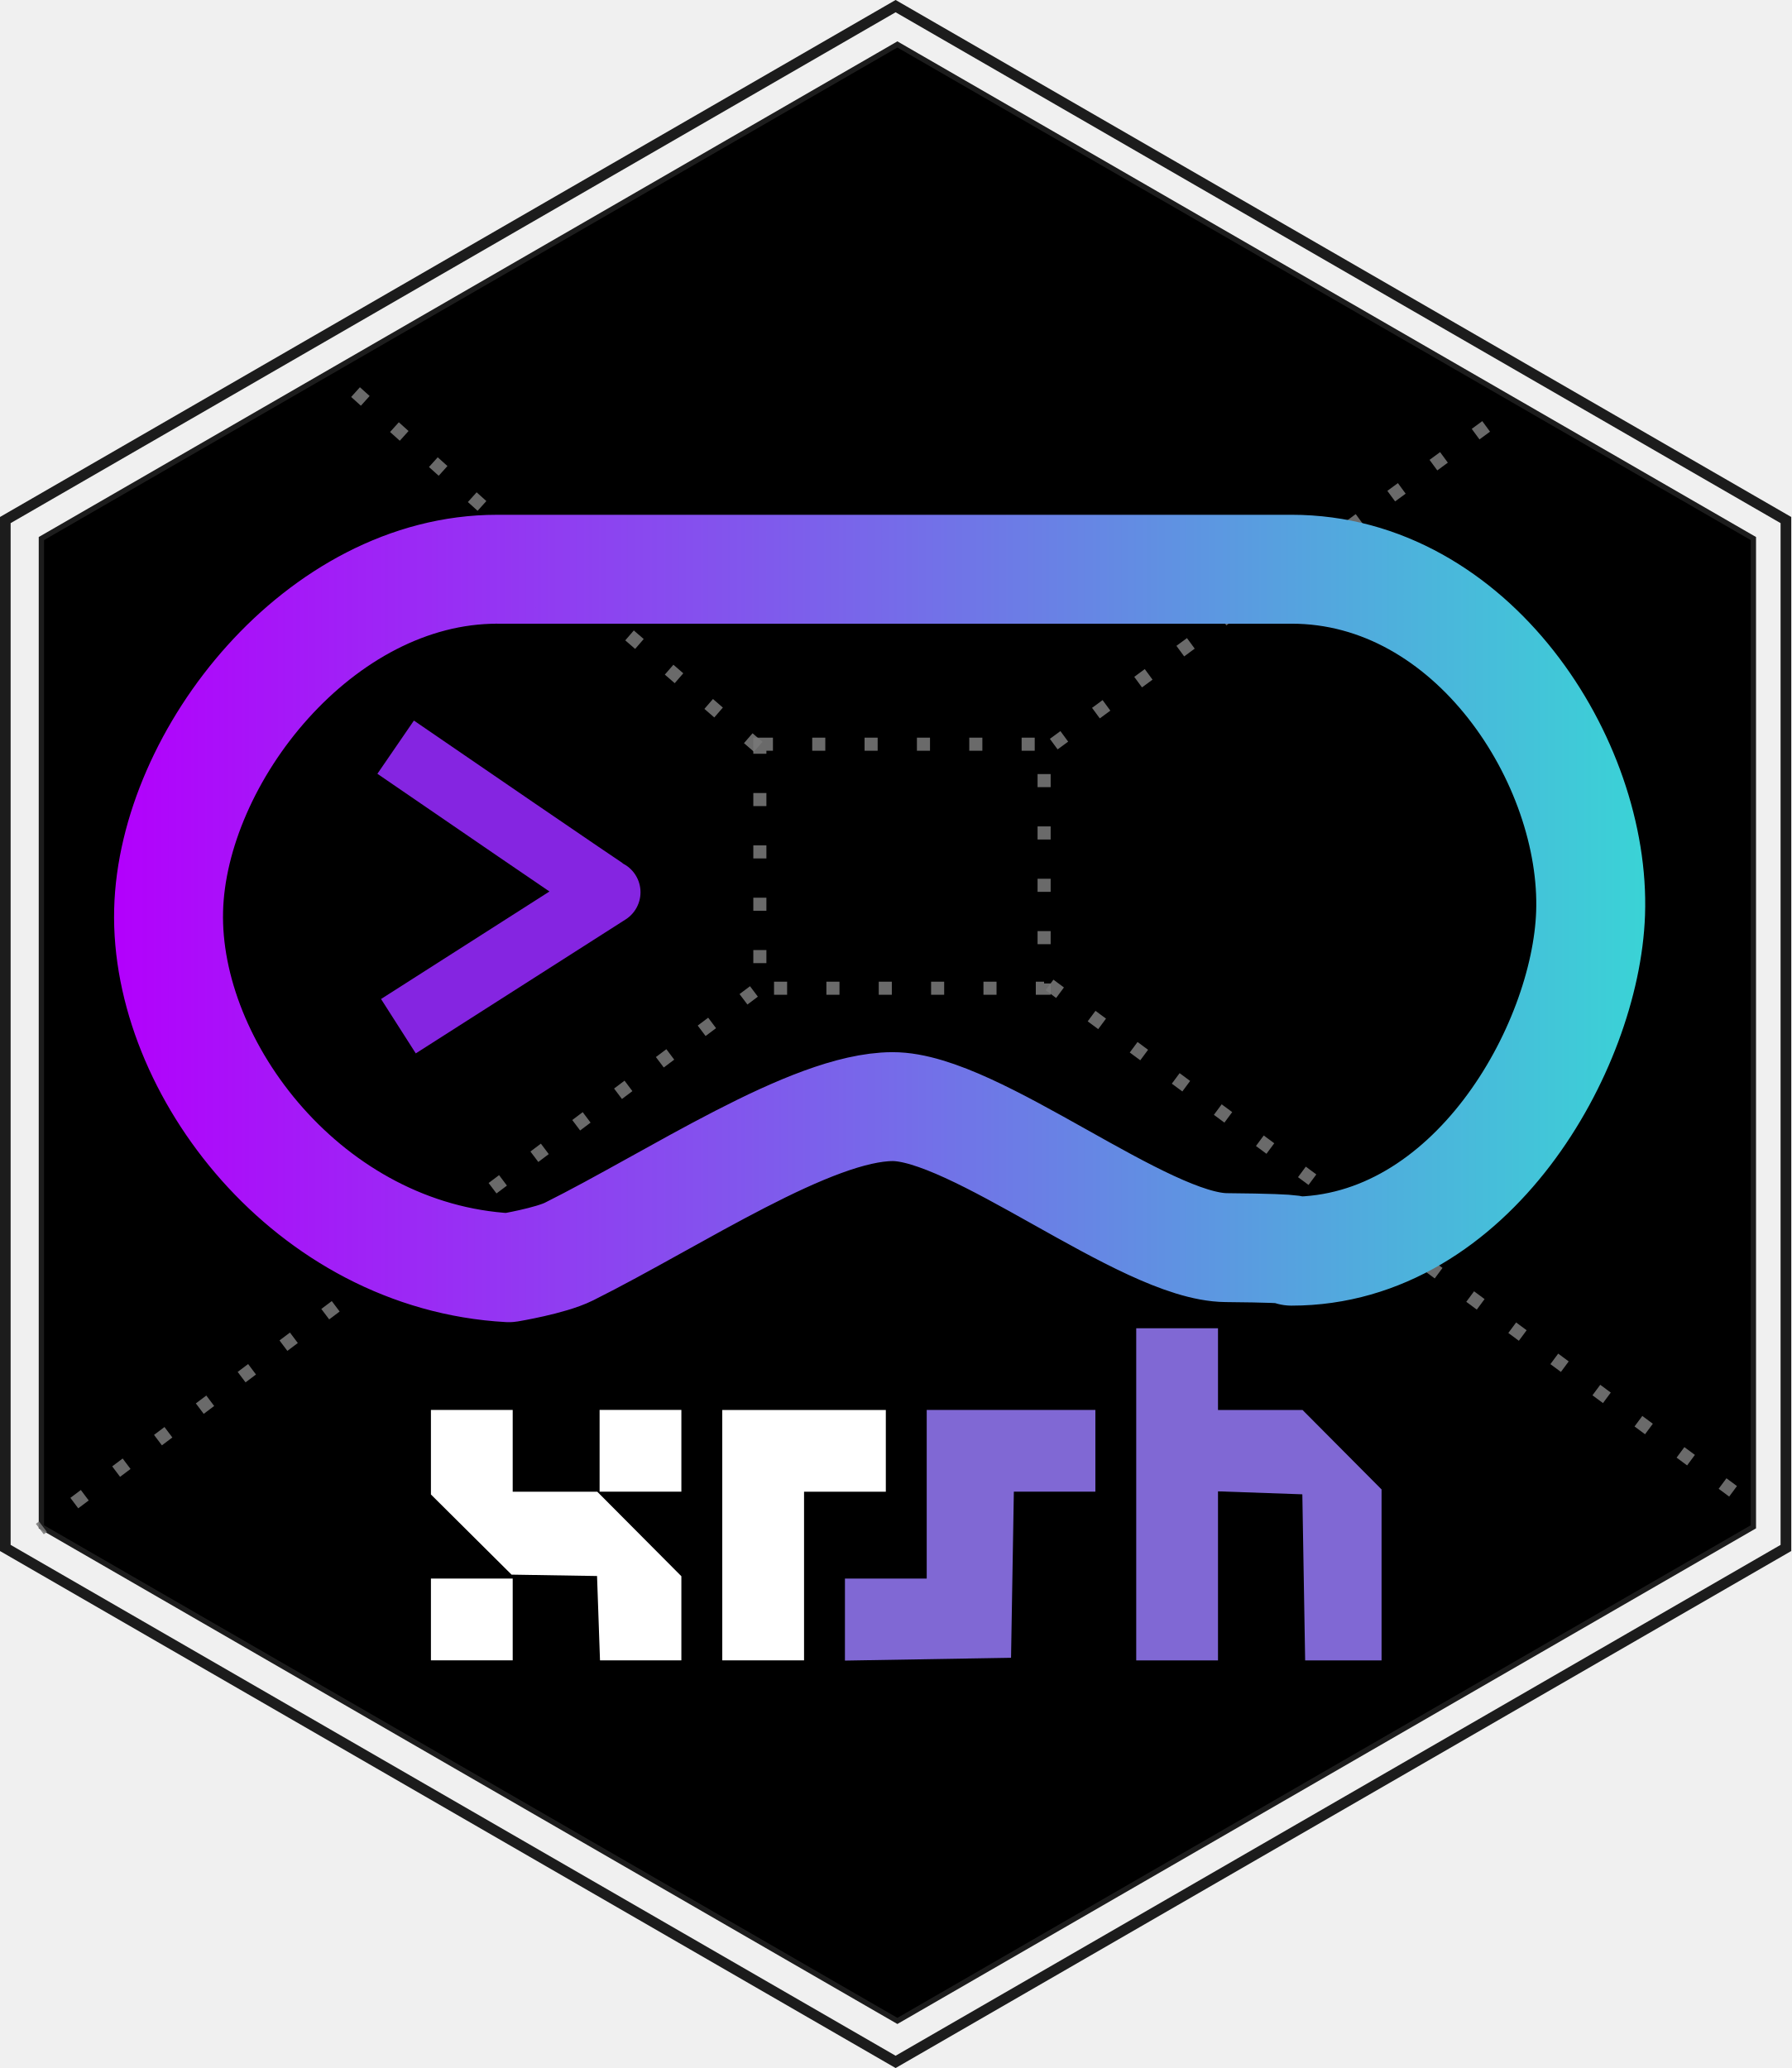
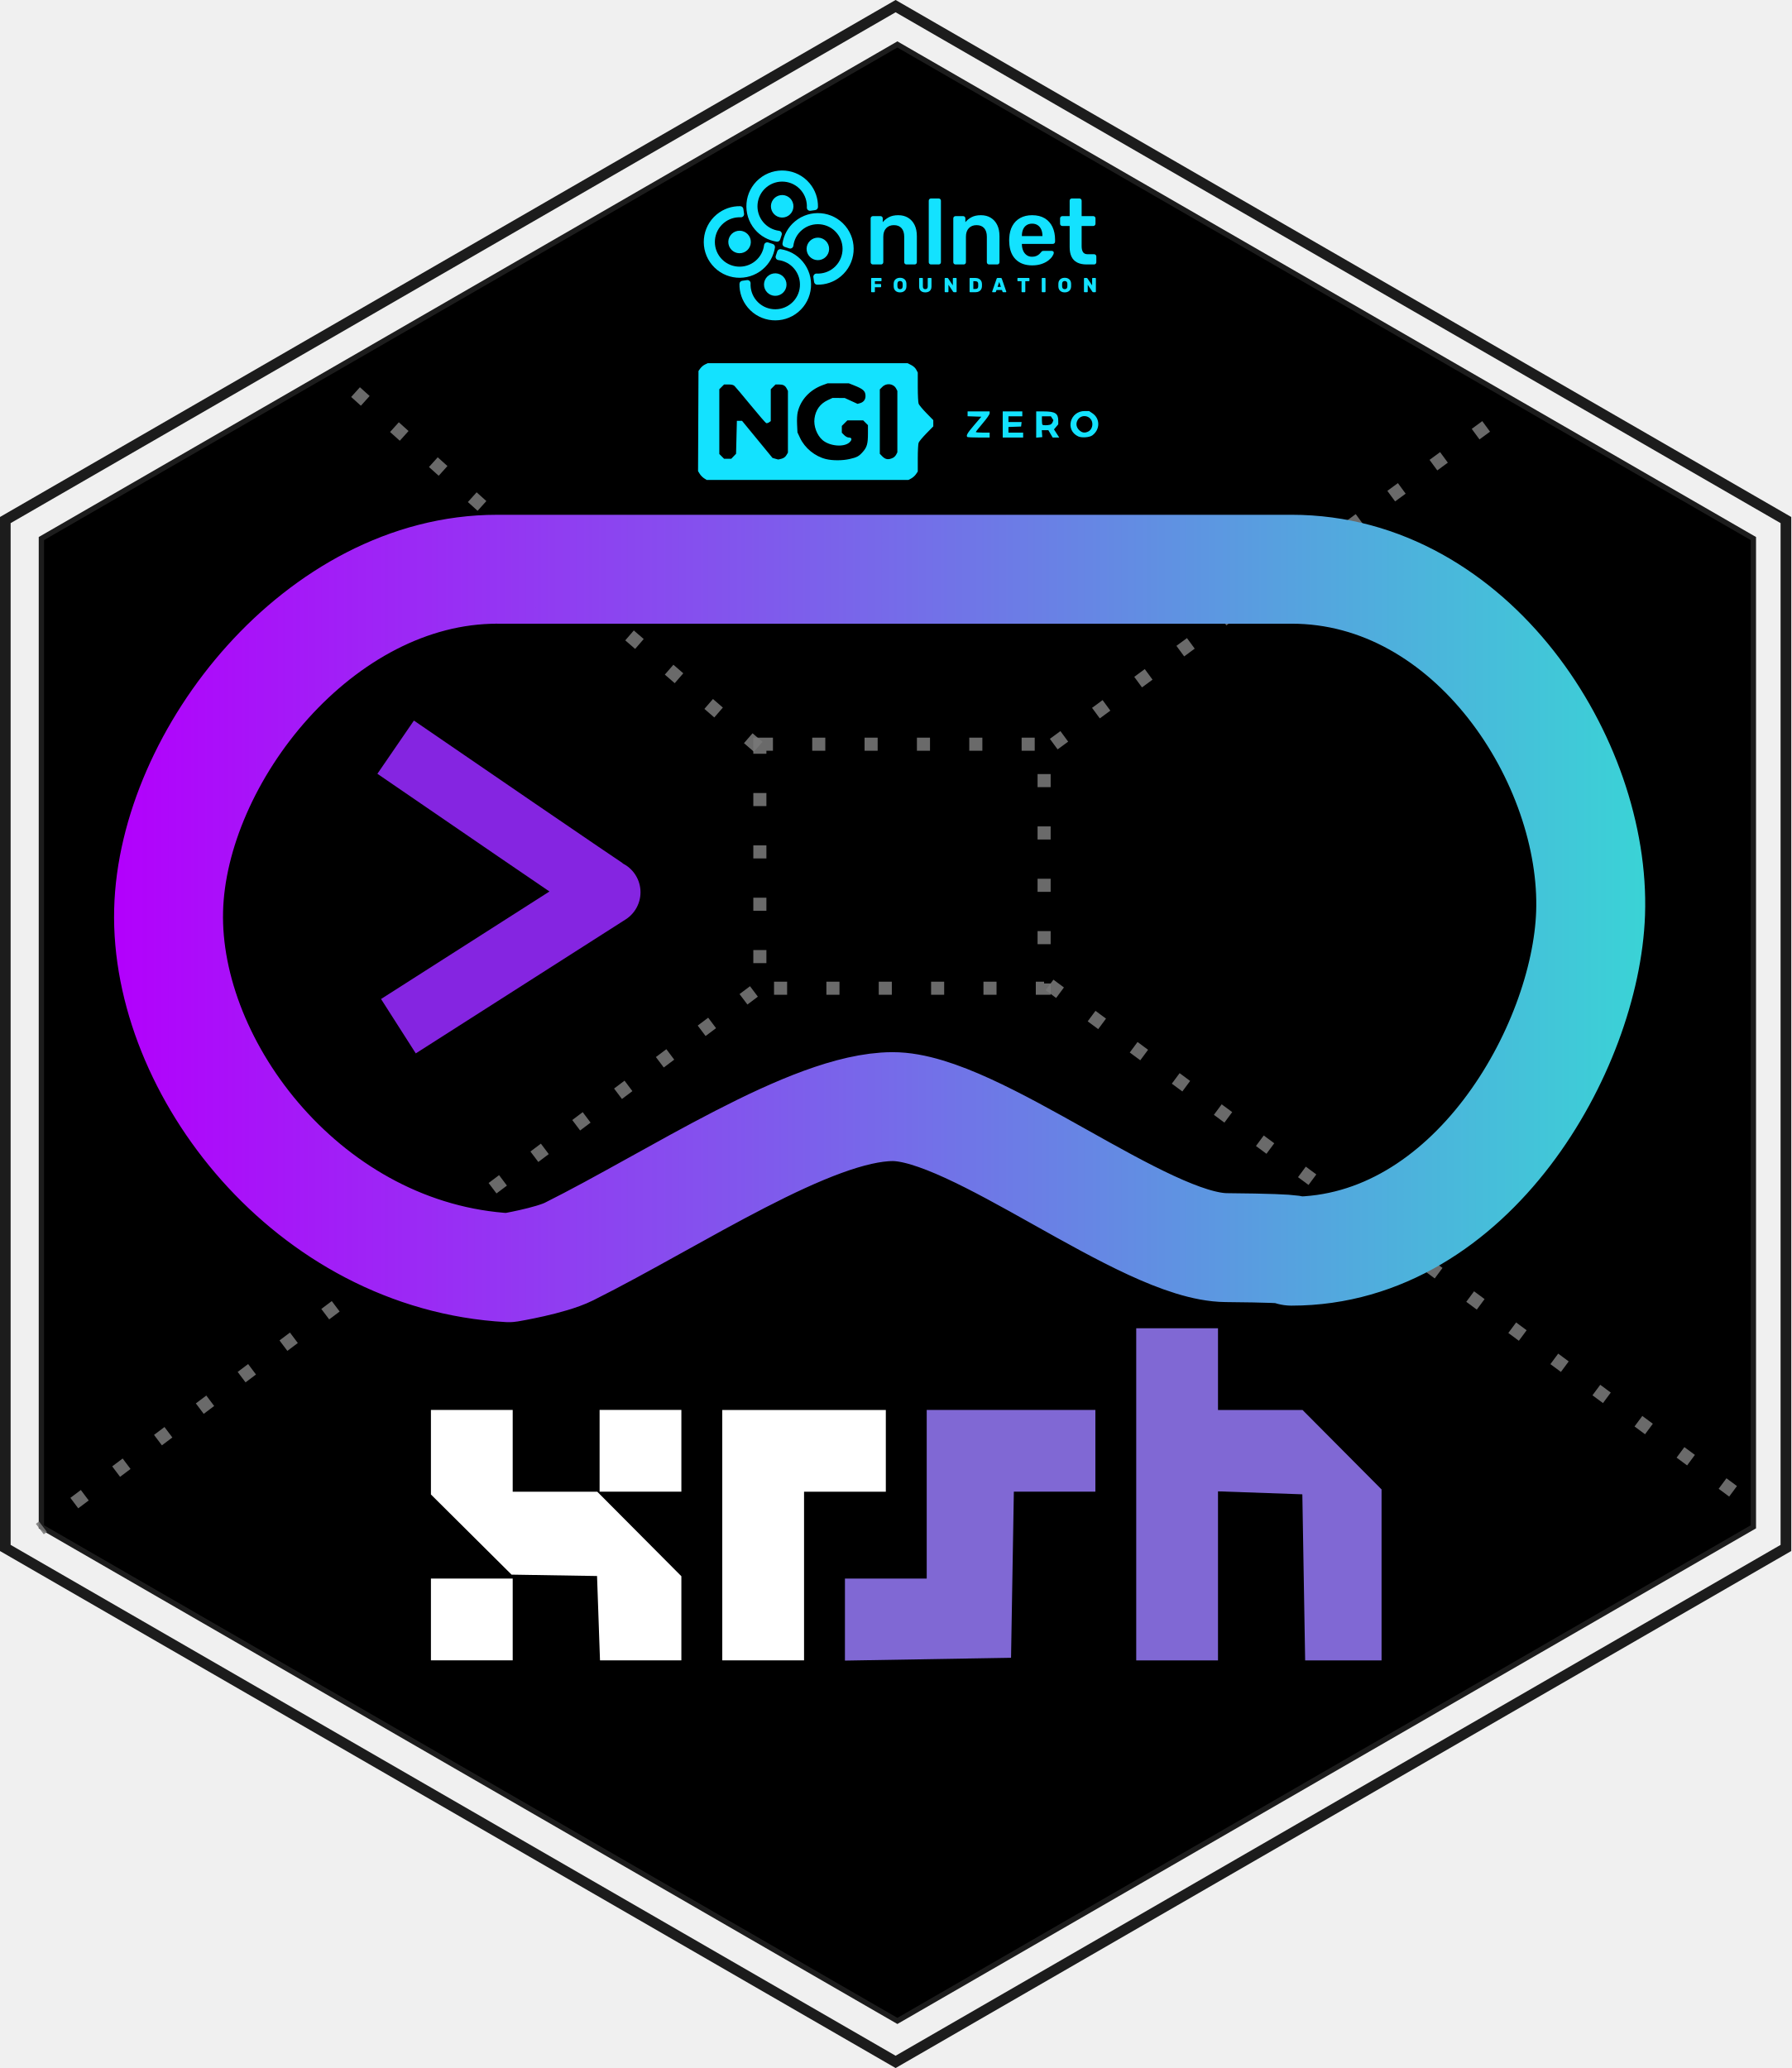
<svg xmlns="http://www.w3.org/2000/svg" width="140.28mm" height="161.98mm" version="1.1" viewBox="0 0 140.28 161.98" xml:space="preserve">
  <defs>
    <linearGradient id="linearGradient9" x1="37.171" x2="157.08" y1="102.79" y2="102.79" gradientUnits="userSpaceOnUse">
      <stop stop-color="#b400fe" stop-opacity=".993" offset="0" />
      <stop stop-color="#3ad3d6" offset="1" />
    </linearGradient>
  </defs>
  <g transform="translate(-28.237 -30.854)">
    <path d="m168.1 152.1-69.724 40.255-69.724-40.255 1e-6 -80.511 69.724-40.255 69.724 40.255z" fill="none" stroke="#000" stroke-linecap="square" stroke-opacity=".879" stroke-width=".834" />
    <path transform="matrix(.99808 0 0 .99808 -.99626 1.2708)" d="m166.66 149.34-66.957 38.657-66.957-38.657v-77.315l66.957-38.657 66.957 38.657z" stroke="#000" stroke-linecap="square" stroke-opacity=".879" stroke-width=".834" />
    <g fill="none">
      <path d="m59.222 89.378c16.333 11.203 16.648 11.364 16.648 11.364l-16.432 10.491" stroke="#972bff" stroke-linejoin="round" stroke-opacity=".879" stroke-width="5.055" />
      <g stroke="#797979" stroke-dasharray="1.025, 3.075" stroke-opacity=".879" stroke-width="1.025">
        <rect x="87.745" y="89.145" width="22.261" height="19.113" style="paint-order:normal" />
        <path d="m110.76 89.138 36.043-26.487" style="paint-order:normal" />
        <path d="m87.611 89.347-17.743-15.367-14.911-13.425" style="paint-order:normal" />
        <path d="m110.43 108 54.316 40.246" style="paint-order:normal" />
        <path d="m87.281 108.51-55.925 42.11" style="paint-order:normal" />
      </g>
      <path d="m67.162 75.44h62.224c14.168 0 23.835 15.101 23.417 26.957-0.371 10.536-9.317 26.458-23.417 26.458 0 0 1.655-0.22-5.115-0.279-6.453-0.056-19.691-11.073-26.145-11.044-6.374 0.029-16.991 7.186-25.326 11.351-1.455 0.727-4.712 1.267-4.712 1.267-15.635-0.862-26.958-15.593-26.646-27.994 0.303-12.061 11.822-26.715 25.719-26.715z" stroke="url(#linearGradient9)" stroke-linejoin="round" stroke-width="8.531" />
    </g>
    <g stroke-width="1.513">
      <path d="m75.194 144.49v-3.202h6.404v6.404h-6.404z" fill="#fff" />
      <path d="m117.22 147.9v-13.009h6.404v6.404h6.623l6.186 6.222v13.392h-5.984l-0.11-6.505-0.11-6.505-6.605-0.232v13.242h-6.404z" fill="#8068d4" />
      <path d="m94.408 157.71v-3.212h6.404v-13.209h13.209v6.404h-6.385l-0.11 6.505-0.11 6.505-13.009 0.22z" fill="#8068d4" />
    </g>
    <g fill="#fff" stroke-width="1.513">
      <path d="m84.801 151.1v-9.807h12.809v6.404h-6.404v13.209h-6.404z" />
      <path d="m75.11 157.6-0.116-3.302-6.694-0.108-6.315-6.278v-6.623h6.404v6.405h6.622l6.587 6.621v6.588h-6.372z" />
      <path d="m61.985 157.7v-3.202h6.404v6.405h-6.404z" />
    </g>
+     <path d="m83.374 68.316c-0.113-0.072-0.265-0.228-0.337-0.345l-0.132-0.213 0.017-3.924 0.017-3.924 0.143-0.2c0.078-0.11 0.241-0.247 0.361-0.304l0.219-0.104h15.655l0.281 0.144c0.174 0.089 0.325 0.228 0.397 0.367l0.117 0.223v1.132c0 0.648 0.029 1.209 0.068 1.312 0.038 0.099 0.311 0.428 0.608 0.731l0.539 0.551v0.488l-0.541 0.553c-0.298 0.304-0.571 0.632-0.608 0.728-0.037 0.096-0.066 0.644-0.066 1.216v1.042l-0.144 0.211c-0.079 0.116-0.244 0.264-0.367 0.329l-0.223 0.118-15.799-2e-3zm11.385-1.505c0.593-0.134 0.743-0.214 1.049-0.562 0.326-0.37 0.402-0.644 0.402-1.441v-0.653l-0.374-0.374h-1.238l-0.217 0.217-0.217 0.217v0.534l0.187 0.187c0.111 0.111 0.255 0.187 0.354 0.187 0.259 0 0.282 0.181 0.05 0.389-0.434 0.388-1.536 0.292-2.096-0.183-0.445-0.378-0.717-1.102-0.635-1.699 0.092-0.674 0.445-1.159 1.053-1.441l0.352-0.164 0.959 7.75e-4 1.007 0.461 0.2-0.056c0.266-0.075 0.424-0.279 0.424-0.549 0-0.4-0.17-0.556-0.932-0.856l-0.379-0.149-1.663 3e-3 -0.379 0.139c-1.011 0.372-1.728 1.147-1.955 2.113-0.05 0.212-0.069 0.581-0.051 0.967l0.03 0.623 0.2 0.427c0.377 0.806 1.17 1.454 2.036 1.664 0.511 0.124 1.279 0.123 1.833-0.002zm-5.308-0.028c0.163-0.045 0.284-0.134 0.368-0.271l0.124-0.204 2.38e-4 -2.417 2.38e-4 -2.417-0.097-0.187c-0.123-0.238-0.276-0.319-0.608-0.319h-0.265l-0.374 0.374v2.497l-0.135 0.095c-0.074 0.052-0.175 0.079-0.225 0.06-0.049-0.019-0.597-0.653-1.218-1.409-0.621-0.756-1.187-1.429-1.258-1.496-0.094-0.088-0.225-0.121-0.475-0.121h-0.345l-0.374 0.374v5.072l0.374 0.374h0.562l0.376-0.392 0.032-1.291 0.032-1.291h0.402l2.388 2.908 0.204 0.059c0.112 0.032 0.218 0.061 0.236 0.064 0.018 3e-3 0.141-0.025 0.275-0.062zm8.732-0.077c0.082-0.041 0.19-0.152 0.24-0.249l0.09-0.175v-4.809l-0.09-0.175c-0.206-0.399-0.757-0.472-1.085-0.143l-0.199 0.199v5.042l0.185 0.193c0.255 0.266 0.493 0.299 0.86 0.118zm5.809-1.624c-0.111-0.111-5e-5 -0.304 0.528-0.921l0.571-0.667-1.077-0.037v-0.379h1.727v0.146c0 0.091-0.206 0.388-0.541 0.783-0.298 0.35-0.542 0.659-0.544 0.685-2e-3 0.026 0.242 0.048 0.541 0.048h0.544v0.384h-0.853c-0.469 0-0.872-0.019-0.895-0.043zm2.772-0.981v-1.023h1.535v0.384h-1.087v0.448h1.032l-0.02 0.176-0.02 0.176-0.991 0.037v0.442h1.151v0.384h-1.599zm2.622 0.004v-1.027h0.578c0.904 0 1.149 0.155 1.149 0.726v0.287l-0.167 0.198-0.167 0.198 0.103 0.159c0.056 0.087 0.149 0.231 0.206 0.319l0.103 0.16h-0.514l-0.169-0.288-0.169-0.288h-0.516l0.02 0.272 0.02 0.272-0.478 0.04zm1.076 0.019c0.082-0.022 0.176-0.112 0.21-0.2l0.061-0.16-0.198-0.303h-0.701v0.309c0 0.17 0.019 0.328 0.043 0.352 0.053 0.053 0.388 0.054 0.586 1e-3zm2.218 0.914c-1.052-0.487-0.655-2 0.521-1.989l0.329 0.003 0.252 0.167c0.621 0.411 0.622 1.276 2e-3 1.735-0.221 0.164-0.831 0.21-1.104 0.083zm0.794-0.39c0.226-0.117 0.353-0.413 0.3-0.697-0.104-0.552-0.833-0.691-1.131-0.215-0.175 0.28-0.124 0.598 0.132 0.829 0.218 0.196 0.431 0.222 0.699 0.083z" fill="#13e2ff" stroke-width=".242" />
+     <g transform="matrix(.069873 0 0 .069873 83.038 44.209)" fill="#13e2ff">
+       <g transform="matrix(.40552 0 0 .40552 4.5041 3.2457e-5)" clip-rule="evenodd" fill="#13e2ff" fill-rule="evenodd" stroke-linejoin="round" stroke-miterlimit="2">
+         <g fill="#13e2ff">
+           <g fill="#13e2ff">
+             <path d="m211.34 190.21c-1.137 4.372-5.39 7.182-9.858 6.513-22.854-3.548-44.571-15.066-60.591-34.158-35.111-41.843-29.645-104.32 12.199-139.43 41.843-35.111 104.32-29.645 139.43 12.198 16.02 19.092 23.592 42.479 23.117 65.603-0.117 4.516-3.623 8.215-8.126 8.575-4.029 0.353-8.046 0.928-12.032 1.727-2.662 0.545-5.427-0.168-7.494-1.933-2.066-1.764-3.204-4.383-3.084-7.098 0.798-16.564-4.394-33.46-15.884-47.152-24.226-28.872-67.335-32.644-96.207-8.418-28.872 24.227-32.644 67.336-8.417 96.208 11.489 13.693 27.226 21.74 43.677 23.832 2.694 0.353 5.075 1.928 6.454 4.269 1.378 2.341 1.6 5.187 0.602 7.714-1.477 3.787-2.741 7.643-3.787 11.551z" />
+             <path d="m211.31 68.301c16.918-2.983 33.074 8.33 36.057 25.247s-8.33 33.074-25.247 36.057c-16.918 2.983-33.074-8.33-36.057-25.248-2.983-16.917 8.33-33.073 25.247-36.056z" />
+             <path d="m224.07 211.34c-4.372-1.137-7.183-5.39-6.513-9.858 3.547-22.854 15.066-44.571 34.158-60.591 41.843-35.111 104.32-29.645 139.43 12.199 35.111 41.843 29.645 104.32-12.199 139.43-19.091 16.02-42.479 23.592-65.602 23.117-4.516-0.117-8.216-3.623-8.576-8.126-0.352-4.029-0.927-8.046-1.726-12.032-0.545-2.662 0.168-5.427 1.933-7.494 1.764-2.066 4.383-3.204 7.098-3.084 16.564 0.798 33.459-4.394 47.152-15.884 28.872-24.226 32.644-67.335 8.417-96.207-24.226-28.872-67.335-32.644-96.207-8.417-13.693 11.489-21.74 27.226-23.833 43.677-0.352 2.694-1.927 5.075-4.268 6.454-2.342 1.378-5.188 1.6-7.714 0.602-3.787-1.477-7.644-2.741-11.551-3.787z" />
+             <path d="m345.98 211.31c2.983 16.918-8.33 33.074-25.247 36.057-16.918 2.983-33.074-8.33-36.057-25.247-2.983-16.918 8.33-33.074 25.247-36.057 16.918-2.983 33.074 8.33 36.057 25.247z" />
+             <path d="m202.94 224.07c1.136-4.372 5.389-7.183 9.857-6.513 22.855 3.547 44.572 15.066 60.592 34.158 35.11 41.843 29.644 104.32-12.199 139.43s-104.32 29.645-139.43-12.199c-16.02-19.091-23.593-42.479-23.117-65.602 0.117-4.516 3.622-8.216 8.126-8.576 4.029-0.352 8.046-0.927 12.032-1.726 2.662-0.545 5.427 0.168 7.493 1.933 2.067 1.764 3.205 4.383 3.084 7.098-0.798 16.564 4.395 33.459 15.884 47.152 24.227 28.872 67.336 32.644 96.208 8.417 28.872-24.226 32.643-67.335 8.417-96.207-11.49-13.693-27.227-21.74-43.678-23.833-2.694-0.352-5.075-1.927-6.453-4.268-1.379-2.342-1.601-5.188-0.602-7.714 1.477-3.787 2.741-7.644 3.787-11.551z" />
+             <path d="m202.98 345.98c-16.917 2.983-33.073-8.33-36.056-25.247-2.983-16.918 8.329-33.074 25.247-36.057 16.917-2.983 33.074 8.33 36.057 25.247 2.983 16.918-8.33 33.074-25.248 36.057z" />
+             <path d="m190.21 202.94c4.372 1.136 7.182 5.389 6.513 9.857-3.548 22.855-15.066 44.572-34.158 60.592-41.843 35.11-104.32 29.644-139.43-12.199s-29.645-104.32 12.198-139.43c19.092-16.02 42.479-23.593 65.603-23.117 4.516 0.117 8.215 3.622 8.575 8.126 0.353 4.029 0.928 8.046 1.727 12.032 0.545 2.662-0.168 5.427-1.933 7.493-1.764 2.067-4.383 3.205-7.098 3.084-16.564-0.798-33.46 4.395-47.152 15.884-28.872 24.227-32.644 67.336-8.418 96.208 24.227 28.872 67.336 32.643 96.208 8.417 13.693-11.49 21.74-27.227 23.832-43.678 0.353-2.694 1.928-5.075 4.269-6.453 2.341-1.379 5.187-1.601 7.714-0.602 3.787 1.477 7.643 2.741 11.551 3.787z" />
+             <path d="m68.301 202.98c-2.983-16.917 8.33-33.073 25.247-36.056s33.074 8.329 36.057 25.247c2.983 16.917-8.33 33.074-25.248 36.057-16.917 2.983-33.073-8.33-36.056-25.248z" />
+             <g fill-rule="nonzero">
+               <path d="m467.42 259.71c-1.713 0-3.169-0.6-4.368-1.799s-1.798-2.654-1.798-4.367v-121.26c0-1.713 0.599-3.169 1.798-4.368s2.655-1.798 4.368-1.798h21.066c1.713 0 3.168 0.599 4.367 1.798s1.799 2.655 1.799 4.368v10.533c4.453-5.481 10.147-10.062 17.084-13.745 6.936-3.682 15.543-5.523 25.819-5.523 10.447 0 19.525 2.355 27.232 7.065s13.659 11.346 17.855 19.91c4.196 8.563 6.294 18.84 6.294 30.829v72.19c0 1.713-0.599 3.168-1.798 4.367s-2.655 1.799-4.368 1.799h-22.607c-1.713 0-3.169-0.6-4.368-1.799s-1.798-2.654-1.798-4.367v-70.649c0-9.934-2.441-17.727-7.322-23.378-4.881-5.652-11.946-8.478-21.195-8.478-8.906 0-16.013 2.826-21.323 8.478-5.309 5.651-7.964 13.444-7.964 23.378v70.649c0 1.713-0.599 3.168-1.798 4.367s-2.655 1.799-4.368 1.799z" />
+               <path d="m627.98 259.71c-1.713 0-3.169-0.6-4.368-1.799s-1.798-2.654-1.798-4.367v-170.07c0-1.713 0.599-3.169 1.798-4.368s2.655-1.798 4.368-1.798h21.323c1.713 0 3.168 0.599 4.367 1.798s1.799 2.655 1.799 4.368v170.07c0 1.713-0.6 3.168-1.799 4.367s-2.654 1.799-4.367 1.799z" />
+               <path d="m695.8 259.71c-1.713 0-3.169-0.6-4.368-1.799s-1.798-2.654-1.798-4.367v-121.26c0-1.713 0.599-3.169 1.798-4.368s2.655-1.798 4.368-1.798h21.066c1.713 0 3.169 0.599 4.367 1.798 1.199 1.199 1.799 2.655 1.799 4.368v10.533c4.453-5.481 10.147-10.062 17.084-13.745 6.936-3.682 15.543-5.523 25.819-5.523 10.447 0 19.525 2.355 27.232 7.065s13.659 11.346 17.855 19.91c4.196 8.563 6.294 18.84 6.294 30.829v72.19c0 1.713-0.599 3.168-1.798 4.367s-2.655 1.799-4.368 1.799h-22.607c-1.713 0-3.169-0.6-4.368-1.799s-1.798-2.654-1.798-4.367v-70.649c0-9.934-2.441-17.727-7.322-23.378-4.881-5.652-11.946-8.478-21.195-8.478-8.906 0-16.013 2.826-21.323 8.478-5.309 5.651-7.964 13.444-7.964 23.378v70.649c0 1.713-0.599 3.168-1.798 4.367s-2.655 1.799-4.368 1.799z" />
+               <path d="m907.5 262.28c-19.011 0-34.083-5.481-45.215-16.442-11.133-10.961-17.128-26.547-17.984-46.757-0.171-1.713-0.257-3.896-0.257-6.551s0.086-4.753 0.257-6.294c0.685-13.017 3.64-24.192 8.863-33.526 5.224-9.335 12.46-16.528 21.709-21.581 9.248-5.052 20.124-7.578 32.627-7.578 13.873 0 25.519 2.869 34.939 8.606 9.42 5.738 16.528 13.702 21.323 23.892 4.796 10.191 7.194 21.966 7.194 35.325v5.395c0 1.713-0.6 3.168-1.799 4.367s-2.74 1.799-4.624 1.799h-85.293v2.055c0.172 5.994 1.328 11.518 3.469 16.57 2.14 5.053 5.309 9.12 9.505 12.203s9.206 4.625 15.029 4.625c4.796 0 8.82-0.728 12.075-2.184 3.254-1.456 5.908-3.126 7.964-5.01 2.055-1.884 3.511-3.425 4.367-4.624 1.541-2.055 2.783-3.297 3.725-3.725s2.355-0.642 4.239-0.642h22.094c1.713 0 3.126 0.513 4.239 1.541s1.584 2.312 1.413 3.854c-0.171 2.74-1.584 6.08-4.239 10.019s-6.466 7.793-11.432 11.561c-4.967 3.768-11.176 6.893-18.626 9.377-7.45 2.483-15.971 3.725-25.562 3.725zm-28.26-80.925h56.776v-0.771c0-6.68-1.113-12.546-3.339-17.598-2.227-5.053-5.481-8.992-9.763-11.818s-9.42-4.239-15.414-4.239c-5.995 0-11.133 1.413-15.414 4.239-4.282 2.826-7.494 6.765-9.634 11.818-2.141 5.052-3.212 10.918-3.212 17.598z" />
+               <path d="m1058 259.71c-10.277 0-18.926-1.799-25.948-5.395-7.022-3.597-12.246-8.949-15.671-16.057-3.426-7.108-5.138-15.971-5.138-26.59v-58.317h-20.296c-1.713 0-3.168-0.6-4.367-1.799-1.199-1.198-1.799-2.74-1.799-4.624v-14.643c0-1.713 0.6-3.169 1.799-4.368s2.654-1.798 4.367-1.798h20.296v-42.646c0-1.713 0.556-3.169 1.67-4.368 1.113-1.199 2.611-1.798 4.495-1.798h20.81c1.713 0 3.168 0.599 4.367 1.798s1.799 2.655 1.799 4.368v42.646h32.113c1.712 0 3.168 0.599 4.367 1.798s1.798 2.655 1.798 4.368v14.643c0 1.884-0.599 3.426-1.798 4.624-1.199 1.199-2.655 1.799-4.367 1.799h-32.113v55.748c0 7.022 1.241 12.503 3.725 16.442 2.483 3.939 6.808 5.909 12.973 5.909h17.727c1.713 0 3.168 0.6 4.367 1.798 1.199 1.199 1.799 2.655 1.799 4.368v15.928c0 1.713-0.6 3.168-1.799 4.367s-2.654 1.799-4.367 1.799z" />
+               <path d="m489.77 297.04c0.412 0 0.769 0.15 1.069 0.45s0.45 0.657 0.45 1.069v5.963c0 0.412-0.15 0.768-0.45 1.068s-0.657 0.45-1.069 0.45h-16.819v7.707h15.694c0.412 0 0.769 0.15 1.069 0.45s0.45 0.656 0.45 1.068v5.963c0 0.412-0.15 0.769-0.45 1.069s-0.657 0.45-1.069 0.45h-15.694v12.15c0 0.412-0.15 0.768-0.45 1.068s-0.656 0.45-1.069 0.45h-7.368c-0.413 0-0.769-0.15-1.069-0.45s-0.45-0.656-0.45-1.068v-36.338c0-0.412 0.15-0.769 0.45-1.069s0.656-0.45 1.069-0.45z" />
+               <path d="m542.48 296.48c3.563 0 6.638 0.675 9.225 2.025 2.588 1.35 4.585 3.178 5.991 5.484 1.406 2.307 2.184 4.885 2.334 7.735 0.075 1.05 0.113 2.737 0.113 5.062 0 2.288-0.038 3.938-0.113 4.95-0.15 2.85-0.928 5.428-2.334 7.735-1.406 2.306-3.403 4.134-5.991 5.484-2.587 1.35-5.662 2.025-9.225 2.025-3.562 0-6.637-0.675-9.225-2.025-2.587-1.35-4.584-3.178-5.99-5.484-1.407-2.307-2.185-4.885-2.335-7.735-0.075-2.025-0.112-3.675-0.112-4.95s0.037-2.962 0.112-5.062c0.15-2.85 0.928-5.428 2.335-7.735 1.406-2.306 3.403-4.134 5.99-5.484 2.588-1.35 5.663-2.025 9.225-2.025zm7.144 15.525c-0.188-1.988-0.872-3.572-2.053-4.753s-2.878-1.772-5.091-1.772c-2.212 0-3.909 0.591-5.09 1.772-1.182 1.181-1.866 2.765-2.054 4.753-0.112 1.237-0.168 2.794-0.168 4.669 0 1.837 0.056 3.431 0.168 4.781 0.188 1.987 0.872 3.572 2.054 4.753 1.181 1.181 2.878 1.772 5.09 1.772 2.213 0 3.91-0.591 5.091-1.772s1.865-2.766 2.053-4.753c0.112-1.35 0.169-2.944 0.169-4.781 0-1.875-0.057-3.432-0.169-4.669z" />
+               <path d="m627.87 297.04c0.412 0 0.768 0.15 1.068 0.45s0.45 0.657 0.45 1.069v22.444c0 3.375-0.712 6.262-2.137 8.662s-3.422 4.219-5.991 5.457c-2.568 1.237-5.559 1.856-8.972 1.856-3.45 0-6.459-0.619-9.028-1.856-2.568-1.238-4.556-3.057-5.962-5.457s-2.11-5.287-2.11-8.662v-22.444c0-0.412 0.15-0.769 0.45-1.069s0.657-0.45 1.069-0.45h7.369c0.412 0 0.769 0.15 1.069 0.45s0.45 0.657 0.45 1.069v22.219c0 2.287 0.572 4.059 1.715 5.316 1.144 1.256 2.803 1.884 4.978 1.884s3.835-0.628 4.979-1.884c1.143-1.257 1.715-3.029 1.715-5.316v-22.219c0-0.412 0.15-0.769 0.45-1.069s0.656-0.45 1.069-0.45z" />
+               <path d="m691.43 336.42c-0.562 0-1.05-0.14-1.462-0.421-0.413-0.282-0.694-0.572-0.844-0.872l-12.881-19.238v19.013c0 0.412-0.15 0.768-0.45 1.068s-0.657 0.45-1.069 0.45h-7.369c-0.412 0-0.769-0.15-1.069-0.45s-0.45-0.656-0.45-1.068v-36.338c0-0.412 0.15-0.769 0.45-1.069s0.657-0.45 1.069-0.45h5.85c0.563 0 1.05 0.141 1.463 0.422 0.412 0.282 0.693 0.572 0.843 0.872l12.882 19.238v-19.013c0-0.412 0.15-0.769 0.45-1.069s0.656-0.45 1.068-0.45h7.369c0.413 0 0.769 0.15 1.069 0.45s0.45 0.657 0.45 1.069v36.338c0 0.412-0.15 0.768-0.45 1.068s-0.656 0.45-1.069 0.45z" />
+               <path d="m768.83 312.74c0.075 2.1 0.113 3.45 0.113 4.05s-0.038 1.913-0.113 3.938c-0.112 3.075-0.909 5.793-2.39 8.156-1.482 2.362-3.516 4.209-6.104 5.541-2.587 1.331-5.587 1.996-9 1.996h-15.187c-0.413 0-0.769-0.15-1.069-0.45s-0.45-0.656-0.45-1.068v-36.338c0-0.412 0.15-0.769 0.45-1.069s0.656-0.45 1.069-0.45h14.906c3.413 0 6.441 0.666 9.085 1.997 2.643 1.332 4.725 3.188 6.243 5.569 1.519 2.381 2.335 5.091 2.447 8.128zm-23.794-6.694v21.375h6.019c4.725 0 7.181-2.156 7.369-6.468 0.075-2.175 0.112-3.6 0.112-4.275 0-0.75-0.037-2.138-0.112-4.163-0.113-2.137-0.816-3.75-2.109-4.837-1.294-1.088-3.141-1.632-5.541-1.632z" />
+               <path d="m835.94 334.34c0.15 0.375 0.225 0.656 0.225 0.844 0 0.337-0.121 0.628-0.365 0.872s-0.535 0.365-0.872 0.365h-7.088c-0.637 0-1.134-0.14-1.49-0.421-0.356-0.282-0.591-0.61-0.703-0.985l-1.575-4.669h-14.963l-1.575 4.669c-0.112 0.375-0.347 0.703-0.703 0.985-0.356 0.281-0.853 0.421-1.491 0.421h-7.087c-0.338 0-0.628-0.121-0.872-0.365s-0.366-0.535-0.366-0.872c0-0.188 0.075-0.469 0.225-0.844l12.263-35.437c0.187-0.525 0.487-0.966 0.9-1.322 0.412-0.356 0.956-0.535 1.631-0.535h9.113c0.675 0 1.218 0.179 1.631 0.535 0.412 0.356 0.712 0.797 0.9 1.322zm-14.793-12.712-4.557-13.5-4.556 13.5z" />
+               <path d="m898.6 297.04c0.412 0 0.769 0.15 1.069 0.45s0.45 0.657 0.45 1.069v5.963c0 0.412-0.15 0.768-0.45 1.068s-0.657 0.45-1.069 0.45h-9.9v28.857c0 0.412-0.15 0.768-0.45 1.068s-0.656 0.45-1.069 0.45h-7.369c-0.412 0-0.768-0.15-1.068-0.45s-0.45-0.656-0.45-1.068v-28.857h-9.9c-0.413 0-0.769-0.15-1.069-0.45s-0.45-0.656-0.45-1.068v-5.963c0-0.412 0.15-0.769 0.45-1.069s0.656-0.45 1.069-0.45z" />
+               <path d="m935.67 336.42c-0.413 0-0.769-0.15-1.069-0.45s-0.45-0.656-0.45-1.068v-36.338c0-0.412 0.15-0.769 0.45-1.069s0.656-0.45 1.069-0.45h7.368c0.413 0 0.769 0.15 1.069 0.45s0.45 0.657 0.45 1.069v36.338c0 0.412-0.15 0.768-0.45 1.068s-0.656 0.45-1.069 0.45z" />
+               <path d="m997.66 296.48c3.563 0 6.638 0.675 9.225 2.025 2.588 1.35 4.585 3.178 5.991 5.484 1.406 2.307 2.184 4.885 2.334 7.735 0.075 1.05 0.113 2.737 0.113 5.062 0 2.288-0.038 3.938-0.113 4.95-0.15 2.85-0.928 5.428-2.334 7.735-1.406 2.306-3.403 4.134-5.991 5.484-2.587 1.35-5.662 2.025-9.225 2.025-3.562 0-6.637-0.675-9.225-2.025-2.587-1.35-4.584-3.178-5.99-5.484-1.407-2.307-2.185-4.885-2.335-7.735-0.075-2.025-0.112-3.675-0.112-4.95s0.037-2.962 0.112-5.062c0.15-2.85 0.928-5.428 2.335-7.735 1.406-2.306 3.403-4.134 5.99-5.484 2.588-1.35 5.663-2.025 9.225-2.025zm7.144 15.525c-0.188-1.988-0.872-3.572-2.053-4.753s-2.878-1.772-5.091-1.772c-2.212 0-3.909 0.591-5.09 1.772-1.182 1.181-1.866 2.765-2.054 4.753-0.112 1.237-0.168 2.794-0.168 4.669 0 1.837 0.056 3.431 0.168 4.781 0.188 1.987 0.872 3.572 2.054 4.753 1.181 1.181 2.878 1.772 5.09 1.772 2.213 0 3.91-0.591 5.091-1.772s1.865-2.766 2.053-4.753c0.112-1.35 0.169-2.944 0.169-4.781 0-1.875-0.057-3.432-0.169-4.669z" />
+               <path d="m1076.4 336.42c-0.563 0-1.05-0.14-1.463-0.421-0.412-0.282-0.693-0.572-0.843-0.872l-12.882-19.238v19.013c0 0.412-0.15 0.768-0.45 1.068s-0.656 0.45-1.068 0.45h-7.369c-0.413 0-0.769-0.15-1.069-0.45s-0.45-0.656-0.45-1.068v-36.338c0-0.412 0.15-0.769 0.45-1.069s0.656-0.45 1.069-0.45h5.85c0.562 0 1.05 0.141 1.462 0.422 0.413 0.282 0.694 0.572 0.844 0.872l12.881 19.238v-19.013c0-0.412 0.15-0.769 0.45-1.069s0.657-0.45 1.069-0.45h7.369c0.412 0 0.769 0.15 1.069 0.45s0.45 0.657 0.45 1.069v36.338c0 0.412-0.15 0.768-0.45 1.068s-0.657 0.45-1.069 0.45z" />
+             </g>
+           </g>
+         </g>
+       </g>
+     </g>
  </g>
</svg>
